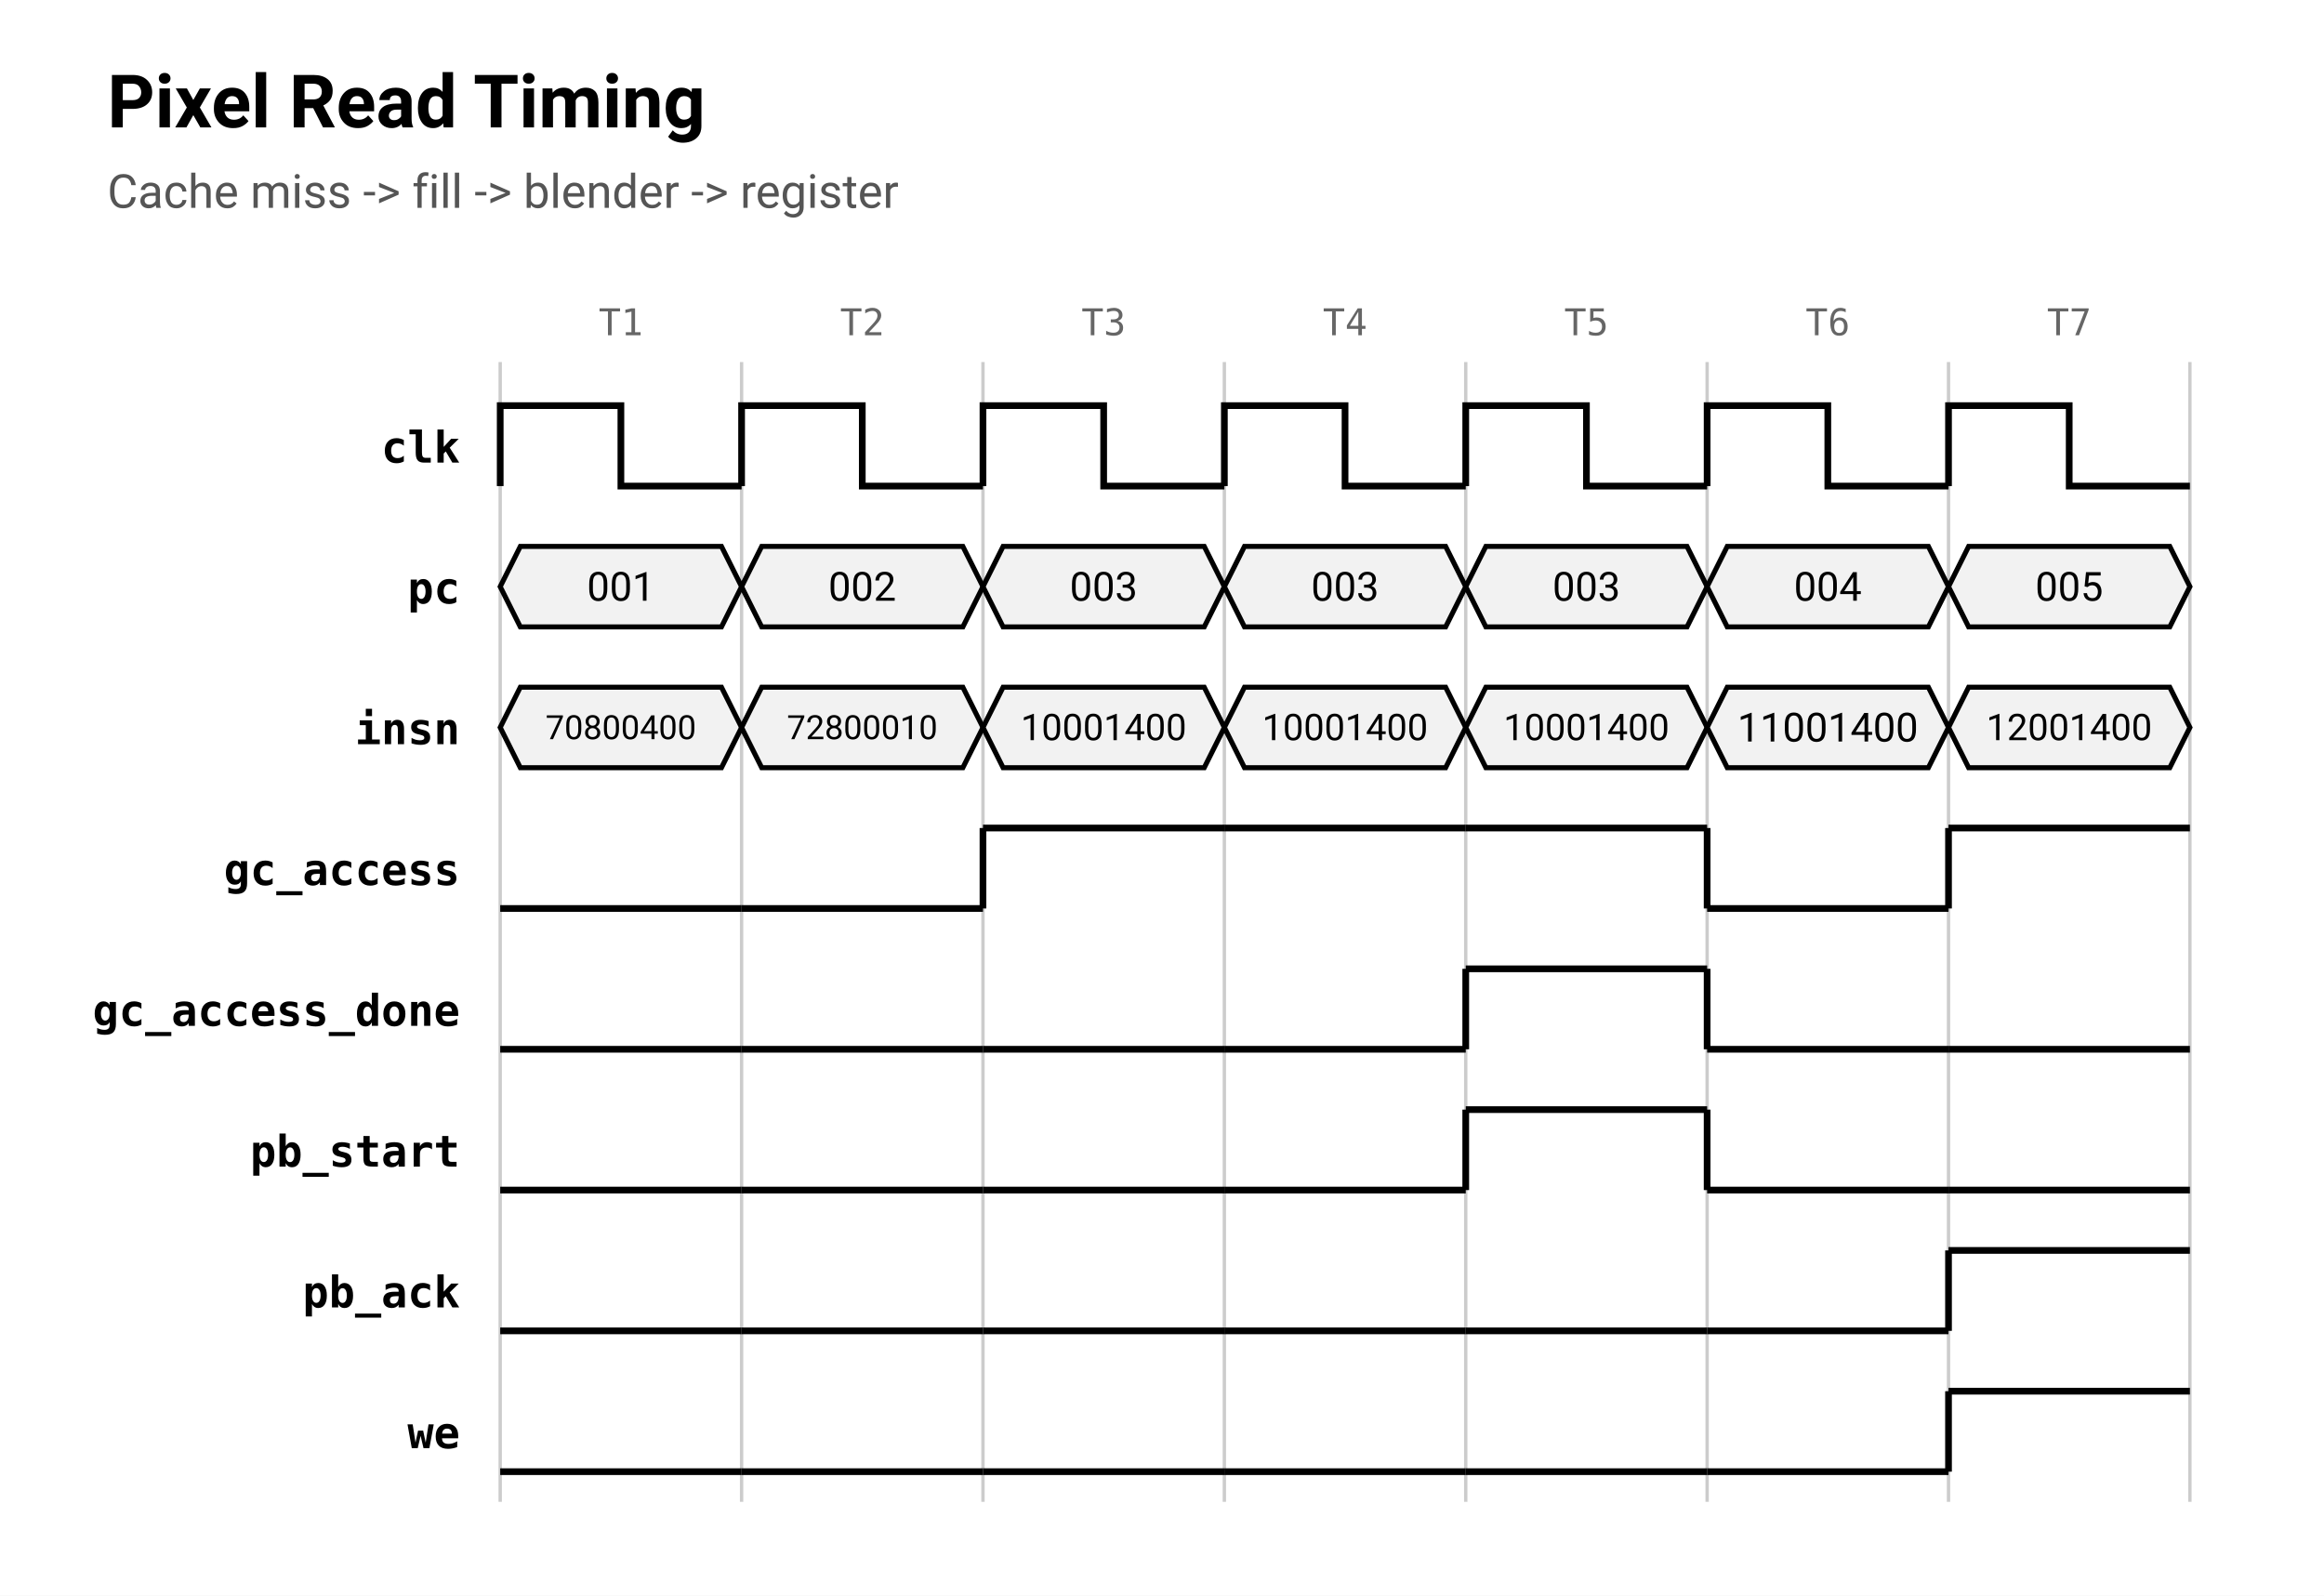
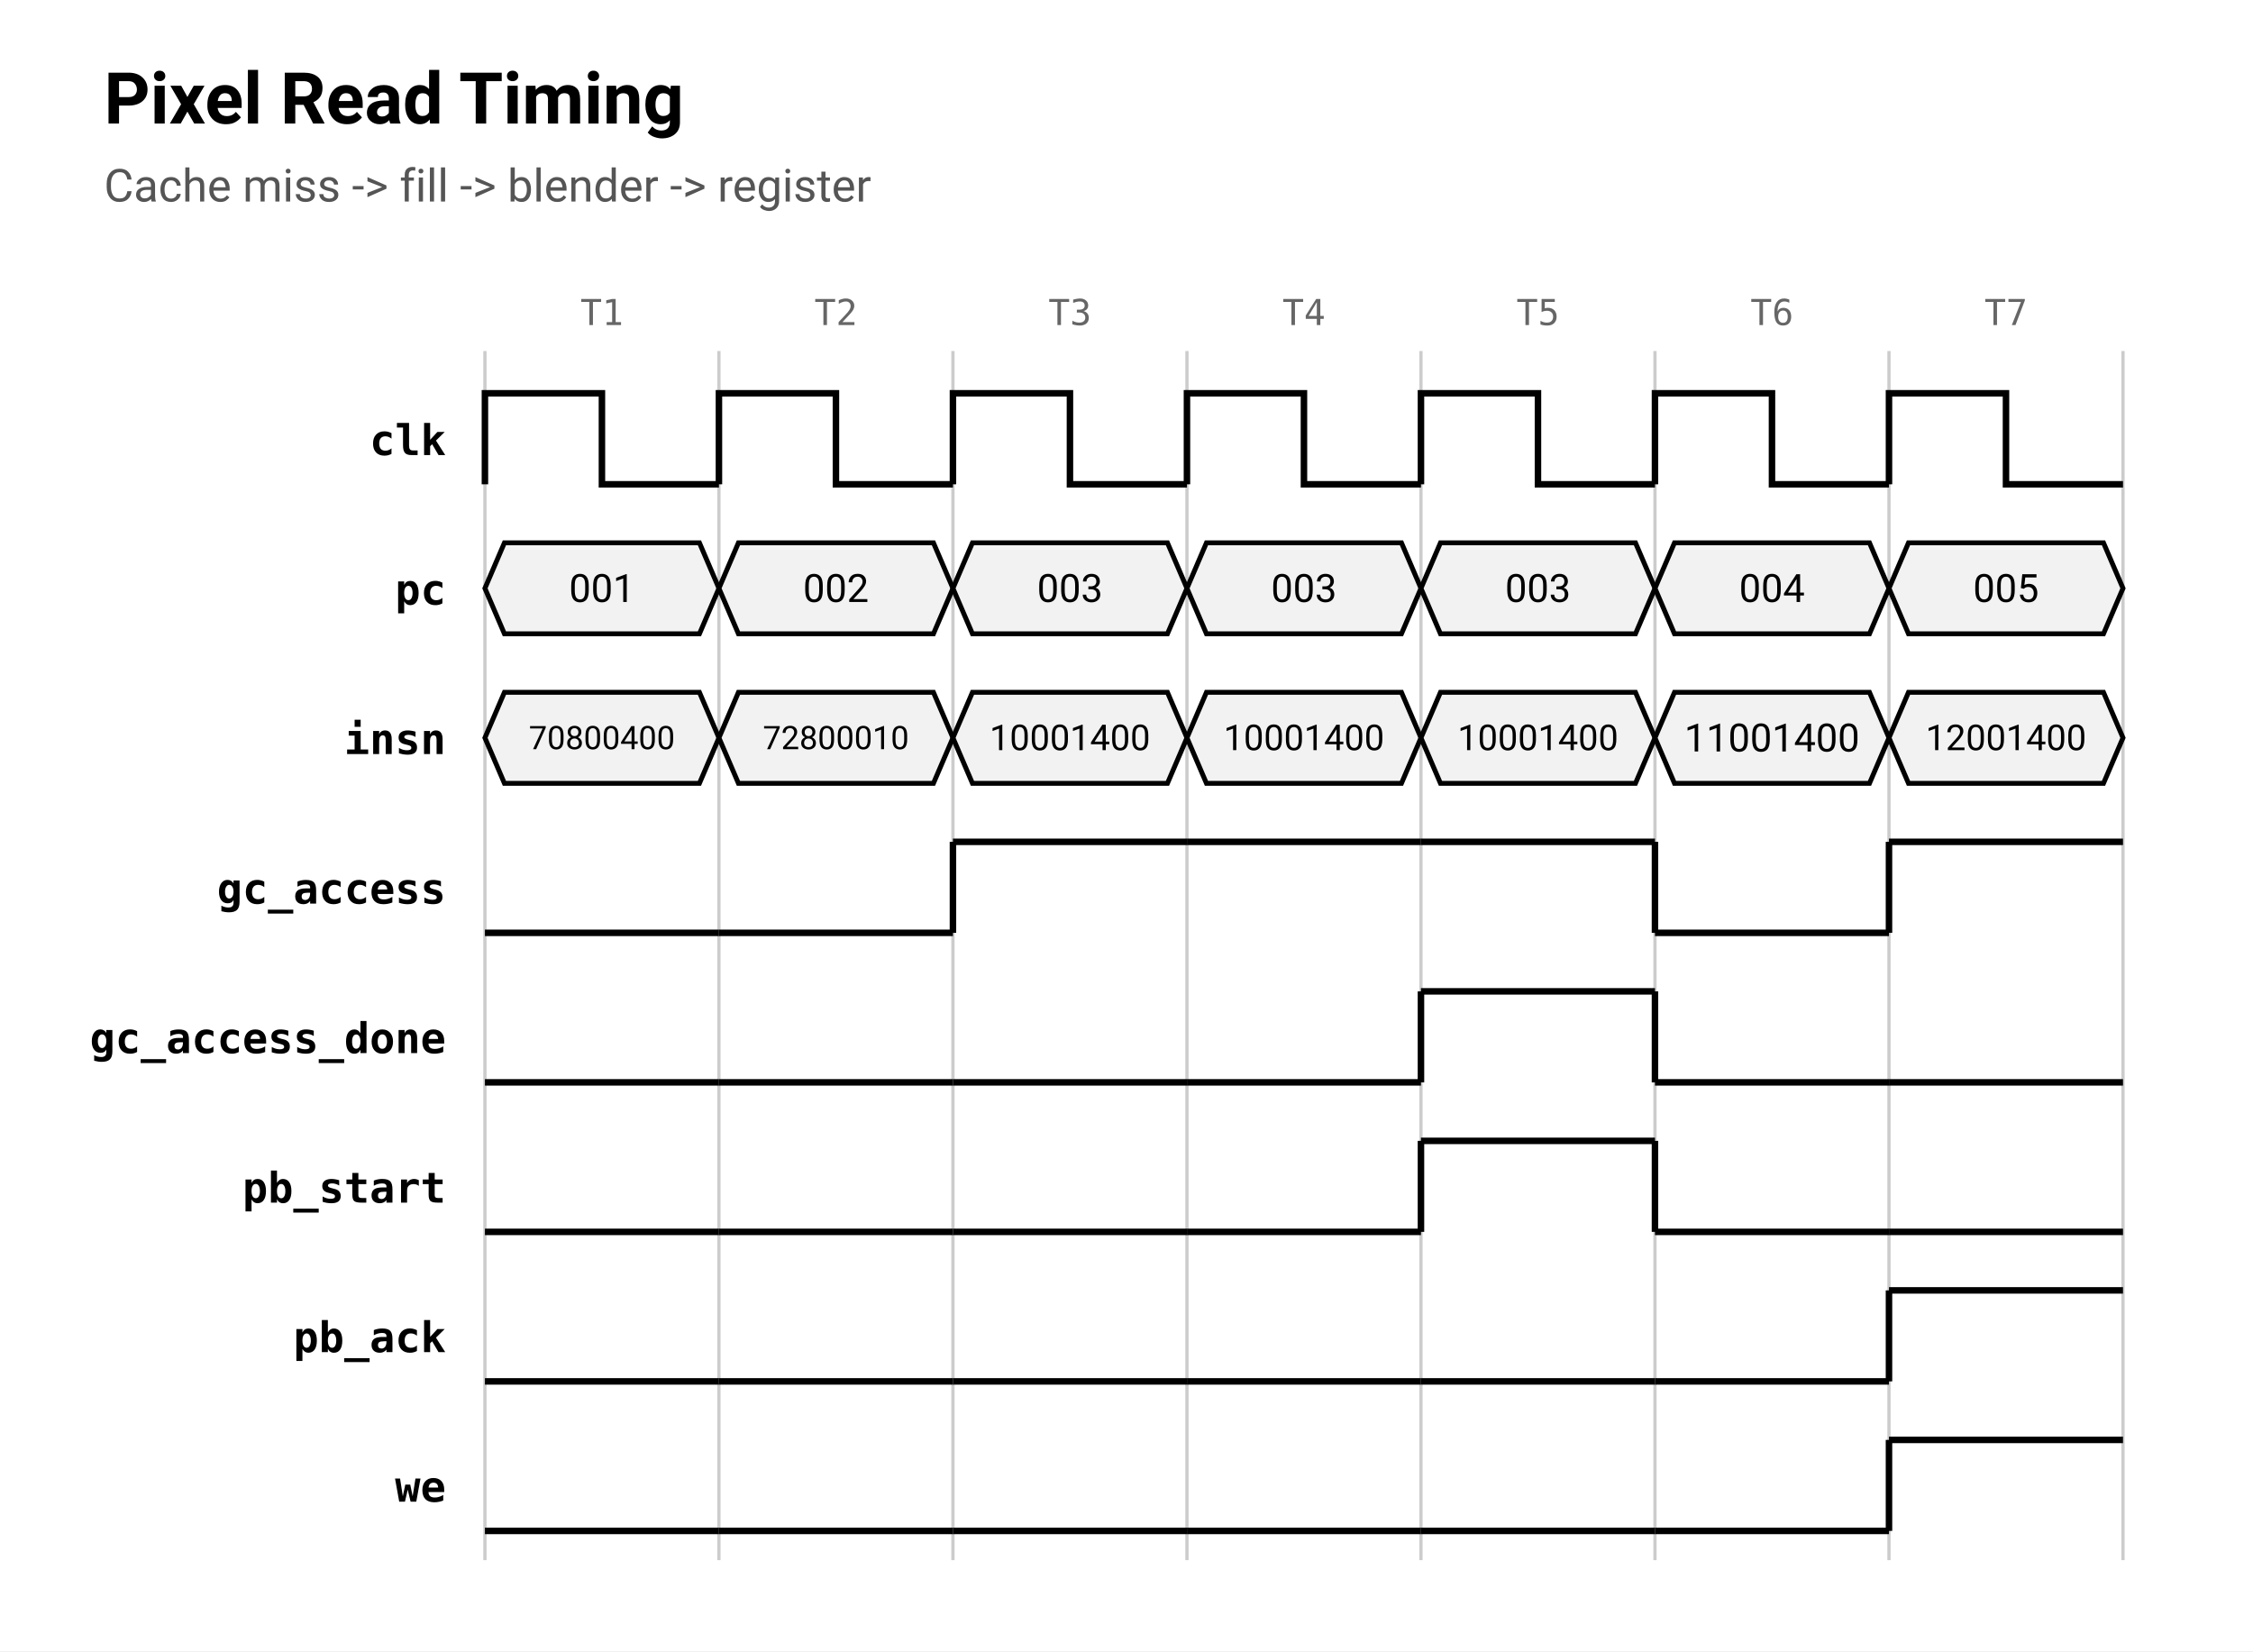
- <svg xmlns="http://www.w3.org/2000/svg" width="693.2" height="476" viewBox="0 0 693.2 476">
+ <svg xmlns="http://www.w3.org/2000/svg" width="693.2" height="508" viewBox="0 0 693.2 508">
  <defs>
    <pattern id="hatch" width="6" height="6" patternUnits="userSpaceOnUse" patternTransform="rotate(45)">
      <rect width="6" height="6" fill="#FFFFFF" />
      <line x1="0" y1="0" x2="0" y2="6" stroke="#B0B0B0" stroke-width="2" />
    </pattern>
    <pattern id="xpat" width="8" height="8" patternUnits="userSpaceOnUse">
      <rect width="8" height="8" fill="#FFFFFF" />
      <path d="M0 0L8 8M8 0L0 8" stroke="#C07070" stroke-width="1" />
    </pattern>
    <marker id="arr" viewBox="0 0 10 10" refX="9" refY="5" markerWidth="8" markerHeight="8" orient="auto">
      <path d="M0 0L10 5L0 10z" fill="#000000" />
    </marker>
  </defs>
  <style>text{font-family:-apple-system,BlinkMacSystemFont,"Segoe UI",Roboto,Helvetica,Arial,sans-serif}.m{font-family:ui-monospace,Menlo,Consolas,"DejaVu Sans Mono",monospace}</style>
-   <rect width="693.2" height="476" fill="#FFFFFF" />
+   <rect width="693.2" height="508" fill="#FFFFFF" />
  <text x="32" y="38" font-size="22" font-weight="700" fill="#000000">Pixel Read Timing</text>
  <text x="32" y="62" font-size="14" fill="#555555">Cache miss -&gt; fill -&gt; blender -&gt; register</text>
-   <line x1="149.2" y1="108" x2="149.2" y2="448" stroke="#CCCCCC" stroke-width="1" />
+   <line x1="149.2" y1="108" x2="149.2" y2="480" stroke="#CCCCCC" stroke-width="1" />
  <text x="185.2" y="100" font-size="11" text-anchor="middle" fill="#666666" class="m">T1</text>
-   <line x1="221.2" y1="108" x2="221.2" y2="448" stroke="#CCCCCC" stroke-width="1" />
+   <line x1="221.2" y1="108" x2="221.2" y2="480" stroke="#CCCCCC" stroke-width="1" />
  <text x="257.2" y="100" font-size="11" text-anchor="middle" fill="#666666" class="m">T2</text>
-   <line x1="293.2" y1="108" x2="293.2" y2="448" stroke="#CCCCCC" stroke-width="1" />
+   <line x1="293.2" y1="108" x2="293.2" y2="480" stroke="#CCCCCC" stroke-width="1" />
  <text x="329.2" y="100" font-size="11" text-anchor="middle" fill="#666666" class="m">T3</text>
-   <line x1="365.2" y1="108" x2="365.2" y2="448" stroke="#CCCCCC" stroke-width="1" />
+   <line x1="365.2" y1="108" x2="365.2" y2="480" stroke="#CCCCCC" stroke-width="1" />
  <text x="401.2" y="100" font-size="11" text-anchor="middle" fill="#666666" class="m">T4</text>
-   <line x1="437.2" y1="108" x2="437.2" y2="448" stroke="#CCCCCC" stroke-width="1" />
+   <line x1="437.2" y1="108" x2="437.2" y2="480" stroke="#CCCCCC" stroke-width="1" />
  <text x="473.2" y="100" font-size="11" text-anchor="middle" fill="#666666" class="m">T5</text>
-   <line x1="509.2" y1="108" x2="509.2" y2="448" stroke="#CCCCCC" stroke-width="1" />
+   <line x1="509.2" y1="108" x2="509.2" y2="480" stroke="#CCCCCC" stroke-width="1" />
  <text x="545.2" y="100" font-size="11" text-anchor="middle" fill="#666666" class="m">T6</text>
-   <line x1="581.2" y1="108" x2="581.2" y2="448" stroke="#CCCCCC" stroke-width="1" />
+   <line x1="581.2" y1="108" x2="581.2" y2="480" stroke="#CCCCCC" stroke-width="1" />
  <text x="617.2" y="100" font-size="11" text-anchor="middle" fill="#666666" class="m">T7</text>
-   <line x1="653.2" y1="108" x2="653.2" y2="448" stroke="#CCCCCC" stroke-width="1" />
-   <text x="137.2" y="138" font-size="13" text-anchor="end" fill="#000000" font-weight="700" class="m">clk</text>
-   <path d="M149.2 145 L149.2 121 L185.2 121 L185.2 145 L221.2 145 M221.2 145 L221.2 121 L257.2 121 L257.2 145 L293.2 145 M293.2 145 L293.2 121 L329.2 121 L329.2 145 L365.2 145 M365.2 145 L365.2 121 L401.2 121 L401.2 145 L437.2 145 M437.2 145 L437.2 121 L473.2 121 L473.2 145 L509.2 145 M509.2 145 L509.2 121 L545.2 121 L545.2 145 L581.2 145 M581.2 145 L581.2 121 L617.2 121 L617.2 145 L653.2 145" fill="none" stroke="#000000" stroke-width="2" />
-   <text x="137.2" y="180" font-size="13" text-anchor="end" fill="#000000" font-weight="700" class="m">pc</text>
-   <polygon points="155.2,163 215.2,163 221.2,175 215.2,187 155.2,187 149.2,175" fill="#F2F2F2" stroke="#000000" stroke-width="1.5" />
-   <text x="185.2" y="179.2" font-size="12" text-anchor="middle" fill="#000000">001</text>
-   <polygon points="227.2,163 287.2,163 293.2,175 287.2,187 227.2,187 221.2,175" fill="#F2F2F2" stroke="#000000" stroke-width="1.5" />
-   <text x="257.2" y="179.2" font-size="12" text-anchor="middle" fill="#000000">002</text>
-   <polygon points="299.2,163 359.2,163 365.2,175 359.2,187 299.2,187 293.2,175" fill="#F2F2F2" stroke="#000000" stroke-width="1.5" />
-   <text x="329.2" y="179.2" font-size="12" text-anchor="middle" fill="#000000">003</text>
-   <polygon points="371.2,163 431.2,163 437.2,175 431.2,187 371.2,187 365.2,175" fill="#F2F2F2" stroke="#000000" stroke-width="1.5" />
-   <text x="401.2" y="179.2" font-size="12" text-anchor="middle" fill="#000000">003</text>
-   <polygon points="443.2,163 503.2,163 509.2,175 503.2,187 443.2,187 437.2,175" fill="#F2F2F2" stroke="#000000" stroke-width="1.5" />
-   <text x="473.2" y="179.2" font-size="12" text-anchor="middle" fill="#000000">003</text>
-   <polygon points="515.2,163 575.2,163 581.2,175 575.2,187 515.2,187 509.2,175" fill="#F2F2F2" stroke="#000000" stroke-width="1.5" />
-   <text x="545.2" y="179.2" font-size="12" text-anchor="middle" fill="#000000">004</text>
-   <polygon points="587.2,163 647.2,163 653.2,175 647.2,187 587.2,187 581.2,175" fill="#F2F2F2" stroke="#000000" stroke-width="1.5" />
-   <text x="617.2" y="179.2" font-size="12" text-anchor="middle" fill="#000000">005</text>
-   <text x="137.2" y="222" font-size="13" text-anchor="end" fill="#000000" font-weight="700" class="m">insn</text>
-   <polygon points="155.2,205 215.2,205 221.2,217 215.2,229 155.2,229 149.2,217" fill="#F2F2F2" stroke="#000000" stroke-width="1.5" />
-   <text x="185.2" y="220.5" font-size="10" text-anchor="middle" fill="#000000">70800400</text>
-   <polygon points="227.2,205 287.2,205 293.2,217 287.2,229 227.2,229 221.2,217" fill="#F2F2F2" stroke="#000000" stroke-width="1.5" />
-   <text x="257.2" y="220.5" font-size="10" text-anchor="middle" fill="#000000">72800010</text>
-   <polygon points="299.2,205 359.2,205 365.2,217 359.2,229 299.2,229 293.2,217" fill="#F2F2F2" stroke="#000000" stroke-width="1.5" />
-   <text x="329.2" y="220.8" font-size="11" text-anchor="middle" fill="#000000">10001400</text>
-   <polygon points="371.2,205 431.2,205 437.2,217 431.2,229 371.2,229 365.2,217" fill="#F2F2F2" stroke="#000000" stroke-width="1.5" />
-   <text x="401.2" y="220.8" font-size="11" text-anchor="middle" fill="#000000">10001400</text>
-   <polygon points="443.2,205 503.2,205 509.2,217 503.2,229 443.2,229 437.2,217" fill="#F2F2F2" stroke="#000000" stroke-width="1.5" />
-   <text x="473.2" y="220.8" font-size="11" text-anchor="middle" fill="#000000">10001400</text>
-   <polygon points="515.2,205 575.2,205 581.2,217 575.2,229 515.2,229 509.2,217" fill="#F2F2F2" stroke="#000000" stroke-width="1.5" />
-   <text x="545.2" y="221.2" font-size="12" text-anchor="middle" fill="#000000">11001400</text>
-   <polygon points="587.2,205 647.2,205 653.2,217 647.2,229 587.2,229 581.2,217" fill="#F2F2F2" stroke="#000000" stroke-width="1.5" />
-   <text x="617.2" y="220.8" font-size="11" text-anchor="middle" fill="#000000">12001400</text>
-   <text x="137.2" y="264" font-size="13" text-anchor="end" fill="#000000" font-weight="700" class="m">gc_access</text>
-   <line x1="149.2" y1="271" x2="221.2" y2="271" stroke="#000000" stroke-width="2" />
-   <line x1="221.2" y1="271" x2="293.2" y2="271" stroke="#000000" stroke-width="2" />
-   <line x1="293.2" y1="247" x2="365.2" y2="247" stroke="#000000" stroke-width="2" />
-   <line x1="293.2" y1="247" x2="293.2" y2="271" stroke="#000000" stroke-width="2" />
-   <line x1="365.2" y1="247" x2="437.2" y2="247" stroke="#000000" stroke-width="2" />
-   <line x1="437.2" y1="247" x2="509.2" y2="247" stroke="#000000" stroke-width="2" />
-   <line x1="509.2" y1="271" x2="581.2" y2="271" stroke="#000000" stroke-width="2" />
-   <line x1="509.2" y1="247" x2="509.2" y2="271" stroke="#000000" stroke-width="2" />
-   <line x1="581.2" y1="247" x2="653.2" y2="247" stroke="#000000" stroke-width="2" />
-   <line x1="581.2" y1="247" x2="581.2" y2="271" stroke="#000000" stroke-width="2" />
-   <text x="137.2" y="306" font-size="13" text-anchor="end" fill="#000000" font-weight="700" class="m">gc_access_done</text>
-   <line x1="149.2" y1="313" x2="221.2" y2="313" stroke="#000000" stroke-width="2" />
-   <line x1="221.2" y1="313" x2="293.2" y2="313" stroke="#000000" stroke-width="2" />
-   <line x1="293.2" y1="313" x2="365.2" y2="313" stroke="#000000" stroke-width="2" />
-   <line x1="365.2" y1="313" x2="437.2" y2="313" stroke="#000000" stroke-width="2" />
-   <line x1="437.2" y1="289" x2="509.2" y2="289" stroke="#000000" stroke-width="2" />
-   <line x1="437.2" y1="289" x2="437.2" y2="313" stroke="#000000" stroke-width="2" />
-   <line x1="509.2" y1="313" x2="581.2" y2="313" stroke="#000000" stroke-width="2" />
-   <line x1="509.2" y1="289" x2="509.2" y2="313" stroke="#000000" stroke-width="2" />
-   <line x1="581.2" y1="313" x2="653.2" y2="313" stroke="#000000" stroke-width="2" />
-   <text x="137.2" y="348" font-size="13" text-anchor="end" fill="#000000" font-weight="700" class="m">pb_start</text>
-   <line x1="149.2" y1="355" x2="221.2" y2="355" stroke="#000000" stroke-width="2" />
-   <line x1="221.2" y1="355" x2="293.2" y2="355" stroke="#000000" stroke-width="2" />
-   <line x1="293.2" y1="355" x2="365.2" y2="355" stroke="#000000" stroke-width="2" />
-   <line x1="365.2" y1="355" x2="437.2" y2="355" stroke="#000000" stroke-width="2" />
-   <line x1="437.2" y1="331" x2="509.2" y2="331" stroke="#000000" stroke-width="2" />
-   <line x1="437.2" y1="331" x2="437.2" y2="355" stroke="#000000" stroke-width="2" />
-   <line x1="509.2" y1="355" x2="581.2" y2="355" stroke="#000000" stroke-width="2" />
-   <line x1="509.2" y1="331" x2="509.2" y2="355" stroke="#000000" stroke-width="2" />
-   <line x1="581.2" y1="355" x2="653.2" y2="355" stroke="#000000" stroke-width="2" />
-   <text x="137.2" y="390" font-size="13" text-anchor="end" fill="#000000" font-weight="700" class="m">pb_ack</text>
-   <line x1="149.2" y1="397" x2="221.2" y2="397" stroke="#000000" stroke-width="2" />
-   <line x1="221.2" y1="397" x2="293.2" y2="397" stroke="#000000" stroke-width="2" />
-   <line x1="293.2" y1="397" x2="365.2" y2="397" stroke="#000000" stroke-width="2" />
-   <line x1="365.2" y1="397" x2="437.2" y2="397" stroke="#000000" stroke-width="2" />
-   <line x1="437.2" y1="397" x2="509.2" y2="397" stroke="#000000" stroke-width="2" />
-   <line x1="509.2" y1="397" x2="581.2" y2="397" stroke="#000000" stroke-width="2" />
-   <line x1="581.2" y1="373" x2="653.2" y2="373" stroke="#000000" stroke-width="2" />
-   <line x1="581.2" y1="373" x2="581.2" y2="397" stroke="#000000" stroke-width="2" />
-   <text x="137.2" y="432" font-size="13" text-anchor="end" fill="#000000" font-weight="700" class="m">we</text>
-   <line x1="149.2" y1="439" x2="221.2" y2="439" stroke="#000000" stroke-width="2" />
-   <line x1="221.2" y1="439" x2="293.2" y2="439" stroke="#000000" stroke-width="2" />
-   <line x1="293.2" y1="439" x2="365.2" y2="439" stroke="#000000" stroke-width="2" />
-   <line x1="365.2" y1="439" x2="437.2" y2="439" stroke="#000000" stroke-width="2" />
-   <line x1="437.2" y1="439" x2="509.2" y2="439" stroke="#000000" stroke-width="2" />
-   <line x1="509.2" y1="439" x2="581.2" y2="439" stroke="#000000" stroke-width="2" />
-   <line x1="581.2" y1="415" x2="653.2" y2="415" stroke="#000000" stroke-width="2" />
-   <line x1="581.2" y1="415" x2="581.2" y2="439" stroke="#000000" stroke-width="2" />
+   <line x1="653.2" y1="108" x2="653.2" y2="480" stroke="#CCCCCC" stroke-width="1" />
+   <text x="137.2" y="140" font-size="13" text-anchor="end" fill="#000000" font-weight="700" class="m">clk</text>
+   <path d="M149.2 149 L149.2 121 L185.2 121 L185.2 149 L221.2 149 M221.2 149 L221.2 121 L257.2 121 L257.2 149 L293.2 149 M293.2 149 L293.2 121 L329.2 121 L329.2 149 L365.2 149 M365.2 149 L365.2 121 L401.2 121 L401.2 149 L437.2 149 M437.2 149 L437.2 121 L473.2 121 L473.2 149 L509.2 149 M509.2 149 L509.2 121 L545.2 121 L545.2 149 L581.2 149 M581.2 149 L581.2 121 L617.2 121 L617.2 149 L653.2 149" fill="none" stroke="#000000" stroke-width="2" />
+   <text x="137.2" y="186" font-size="13" text-anchor="end" fill="#000000" font-weight="700" class="m">pc</text>
+   <polygon points="155.2,167 215.2,167 221.2,181 215.2,195 155.2,195 149.2,181" fill="#F2F2F2" stroke="#000000" stroke-width="1.5" />
+   <text x="185.2" y="185.2" font-size="12" text-anchor="middle" fill="#000000">001</text>
+   <polygon points="227.2,167 287.2,167 293.2,181 287.2,195 227.2,195 221.2,181" fill="#F2F2F2" stroke="#000000" stroke-width="1.5" />
+   <text x="257.2" y="185.2" font-size="12" text-anchor="middle" fill="#000000">002</text>
+   <polygon points="299.2,167 359.2,167 365.2,181 359.2,195 299.2,195 293.2,181" fill="#F2F2F2" stroke="#000000" stroke-width="1.5" />
+   <text x="329.2" y="185.2" font-size="12" text-anchor="middle" fill="#000000">003</text>
+   <polygon points="371.2,167 431.2,167 437.2,181 431.2,195 371.2,195 365.2,181" fill="#F2F2F2" stroke="#000000" stroke-width="1.5" />
+   <text x="401.2" y="185.2" font-size="12" text-anchor="middle" fill="#000000">003</text>
+   <polygon points="443.2,167 503.2,167 509.2,181 503.2,195 443.2,195 437.2,181" fill="#F2F2F2" stroke="#000000" stroke-width="1.5" />
+   <text x="473.2" y="185.2" font-size="12" text-anchor="middle" fill="#000000">003</text>
+   <polygon points="515.2,167 575.2,167 581.2,181 575.2,195 515.2,195 509.2,181" fill="#F2F2F2" stroke="#000000" stroke-width="1.5" />
+   <text x="545.2" y="185.2" font-size="12" text-anchor="middle" fill="#000000">004</text>
+   <polygon points="587.2,167 647.2,167 653.2,181 647.2,195 587.2,195 581.2,181" fill="#F2F2F2" stroke="#000000" stroke-width="1.5" />
+   <text x="617.2" y="185.2" font-size="12" text-anchor="middle" fill="#000000">005</text>
+   <text x="137.2" y="232" font-size="13" text-anchor="end" fill="#000000" font-weight="700" class="m">insn</text>
+   <polygon points="155.2,213 215.2,213 221.2,227 215.2,241 155.2,241 149.2,227" fill="#F2F2F2" stroke="#000000" stroke-width="1.5" />
+   <text x="185.2" y="230.5" font-size="10" text-anchor="middle" fill="#000000">70800400</text>
+   <polygon points="227.2,213 287.2,213 293.2,227 287.2,241 227.2,241 221.2,227" fill="#F2F2F2" stroke="#000000" stroke-width="1.5" />
+   <text x="257.2" y="230.5" font-size="10" text-anchor="middle" fill="#000000">72800010</text>
+   <polygon points="299.2,213 359.2,213 365.2,227 359.2,241 299.2,241 293.2,227" fill="#F2F2F2" stroke="#000000" stroke-width="1.5" />
+   <text x="329.2" y="230.8" font-size="11" text-anchor="middle" fill="#000000">10001400</text>
+   <polygon points="371.2,213 431.2,213 437.2,227 431.2,241 371.2,241 365.2,227" fill="#F2F2F2" stroke="#000000" stroke-width="1.5" />
+   <text x="401.2" y="230.8" font-size="11" text-anchor="middle" fill="#000000">10001400</text>
+   <polygon points="443.2,213 503.2,213 509.2,227 503.2,241 443.2,241 437.2,227" fill="#F2F2F2" stroke="#000000" stroke-width="1.5" />
+   <text x="473.2" y="230.8" font-size="11" text-anchor="middle" fill="#000000">10001400</text>
+   <polygon points="515.2,213 575.2,213 581.2,227 575.2,241 515.2,241 509.2,227" fill="#F2F2F2" stroke="#000000" stroke-width="1.5" />
+   <text x="545.2" y="231.2" font-size="12" text-anchor="middle" fill="#000000">11001400</text>
+   <polygon points="587.2,213 647.2,213 653.2,227 647.2,241 587.2,241 581.2,227" fill="#F2F2F2" stroke="#000000" stroke-width="1.5" />
+   <text x="617.2" y="230.8" font-size="11" text-anchor="middle" fill="#000000">12001400</text>
+   <text x="137.2" y="278" font-size="13" text-anchor="end" fill="#000000" font-weight="700" class="m">gc_access</text>
+   <line x1="149.2" y1="287" x2="221.2" y2="287" stroke="#000000" stroke-width="2" />
+   <line x1="221.2" y1="287" x2="293.2" y2="287" stroke="#000000" stroke-width="2" />
+   <line x1="293.2" y1="259" x2="365.2" y2="259" stroke="#000000" stroke-width="2" />
+   <line x1="293.2" y1="259" x2="293.2" y2="287" stroke="#000000" stroke-width="2" />
+   <line x1="365.2" y1="259" x2="437.2" y2="259" stroke="#000000" stroke-width="2" />
+   <line x1="437.2" y1="259" x2="509.2" y2="259" stroke="#000000" stroke-width="2" />
+   <line x1="509.2" y1="287" x2="581.2" y2="287" stroke="#000000" stroke-width="2" />
+   <line x1="509.2" y1="259" x2="509.2" y2="287" stroke="#000000" stroke-width="2" />
+   <line x1="581.2" y1="259" x2="653.2" y2="259" stroke="#000000" stroke-width="2" />
+   <line x1="581.2" y1="259" x2="581.2" y2="287" stroke="#000000" stroke-width="2" />
+   <text x="137.2" y="324" font-size="13" text-anchor="end" fill="#000000" font-weight="700" class="m">gc_access_done</text>
+   <line x1="149.2" y1="333" x2="221.2" y2="333" stroke="#000000" stroke-width="2" />
+   <line x1="221.2" y1="333" x2="293.2" y2="333" stroke="#000000" stroke-width="2" />
+   <line x1="293.2" y1="333" x2="365.2" y2="333" stroke="#000000" stroke-width="2" />
+   <line x1="365.2" y1="333" x2="437.2" y2="333" stroke="#000000" stroke-width="2" />
+   <line x1="437.2" y1="305" x2="509.2" y2="305" stroke="#000000" stroke-width="2" />
+   <line x1="437.2" y1="305" x2="437.2" y2="333" stroke="#000000" stroke-width="2" />
+   <line x1="509.2" y1="333" x2="581.2" y2="333" stroke="#000000" stroke-width="2" />
+   <line x1="509.2" y1="305" x2="509.2" y2="333" stroke="#000000" stroke-width="2" />
+   <line x1="581.2" y1="333" x2="653.2" y2="333" stroke="#000000" stroke-width="2" />
+   <text x="137.2" y="370" font-size="13" text-anchor="end" fill="#000000" font-weight="700" class="m">pb_start</text>
+   <line x1="149.2" y1="379" x2="221.2" y2="379" stroke="#000000" stroke-width="2" />
+   <line x1="221.2" y1="379" x2="293.2" y2="379" stroke="#000000" stroke-width="2" />
+   <line x1="293.2" y1="379" x2="365.2" y2="379" stroke="#000000" stroke-width="2" />
+   <line x1="365.2" y1="379" x2="437.2" y2="379" stroke="#000000" stroke-width="2" />
+   <line x1="437.2" y1="351" x2="509.2" y2="351" stroke="#000000" stroke-width="2" />
+   <line x1="437.2" y1="351" x2="437.2" y2="379" stroke="#000000" stroke-width="2" />
+   <line x1="509.2" y1="379" x2="581.2" y2="379" stroke="#000000" stroke-width="2" />
+   <line x1="509.2" y1="351" x2="509.2" y2="379" stroke="#000000" stroke-width="2" />
+   <line x1="581.2" y1="379" x2="653.2" y2="379" stroke="#000000" stroke-width="2" />
+   <text x="137.2" y="416" font-size="13" text-anchor="end" fill="#000000" font-weight="700" class="m">pb_ack</text>
+   <line x1="149.2" y1="425" x2="221.2" y2="425" stroke="#000000" stroke-width="2" />
+   <line x1="221.2" y1="425" x2="293.2" y2="425" stroke="#000000" stroke-width="2" />
+   <line x1="293.2" y1="425" x2="365.2" y2="425" stroke="#000000" stroke-width="2" />
+   <line x1="365.2" y1="425" x2="437.2" y2="425" stroke="#000000" stroke-width="2" />
+   <line x1="437.2" y1="425" x2="509.2" y2="425" stroke="#000000" stroke-width="2" />
+   <line x1="509.2" y1="425" x2="581.2" y2="425" stroke="#000000" stroke-width="2" />
+   <line x1="581.2" y1="397" x2="653.2" y2="397" stroke="#000000" stroke-width="2" />
+   <line x1="581.2" y1="397" x2="581.2" y2="425" stroke="#000000" stroke-width="2" />
+   <text x="137.2" y="462" font-size="13" text-anchor="end" fill="#000000" font-weight="700" class="m">we</text>
+   <line x1="149.2" y1="471" x2="221.2" y2="471" stroke="#000000" stroke-width="2" />
+   <line x1="221.2" y1="471" x2="293.2" y2="471" stroke="#000000" stroke-width="2" />
+   <line x1="293.2" y1="471" x2="365.2" y2="471" stroke="#000000" stroke-width="2" />
+   <line x1="365.2" y1="471" x2="437.2" y2="471" stroke="#000000" stroke-width="2" />
+   <line x1="437.2" y1="471" x2="509.2" y2="471" stroke="#000000" stroke-width="2" />
+   <line x1="509.2" y1="471" x2="581.2" y2="471" stroke="#000000" stroke-width="2" />
+   <line x1="581.2" y1="443" x2="653.2" y2="443" stroke="#000000" stroke-width="2" />
+   <line x1="581.2" y1="443" x2="581.2" y2="471" stroke="#000000" stroke-width="2" />
</svg>
